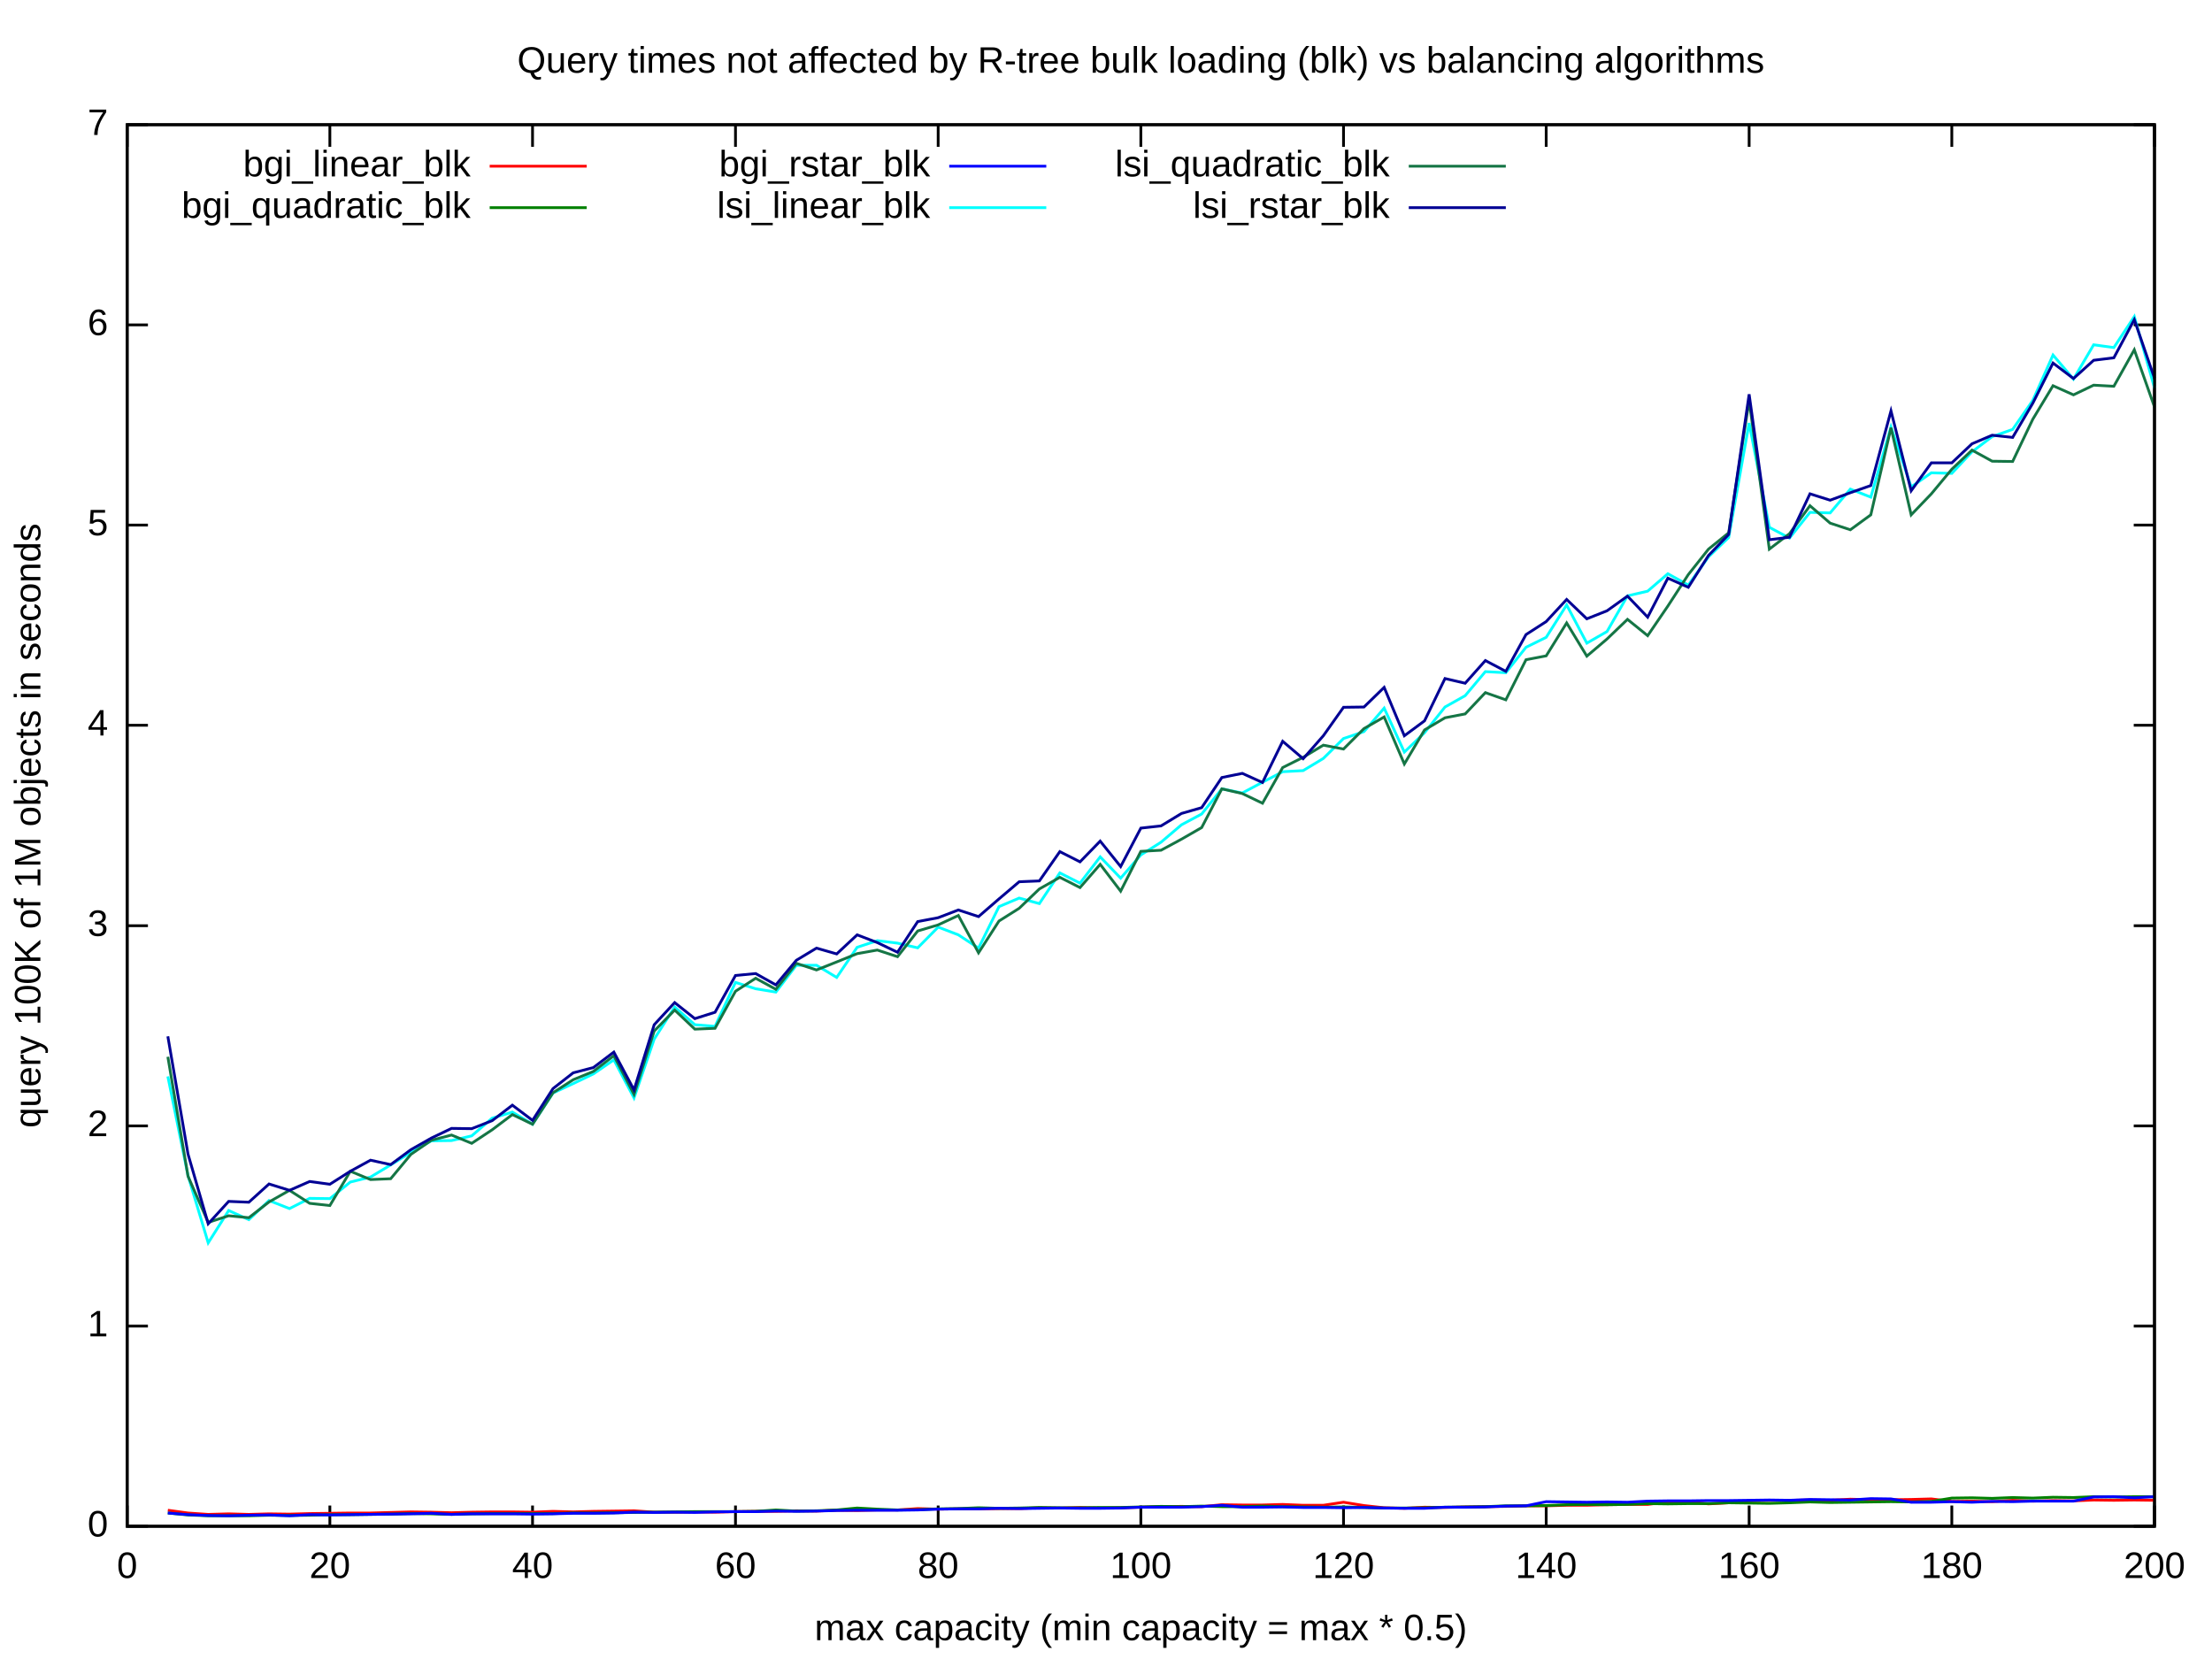
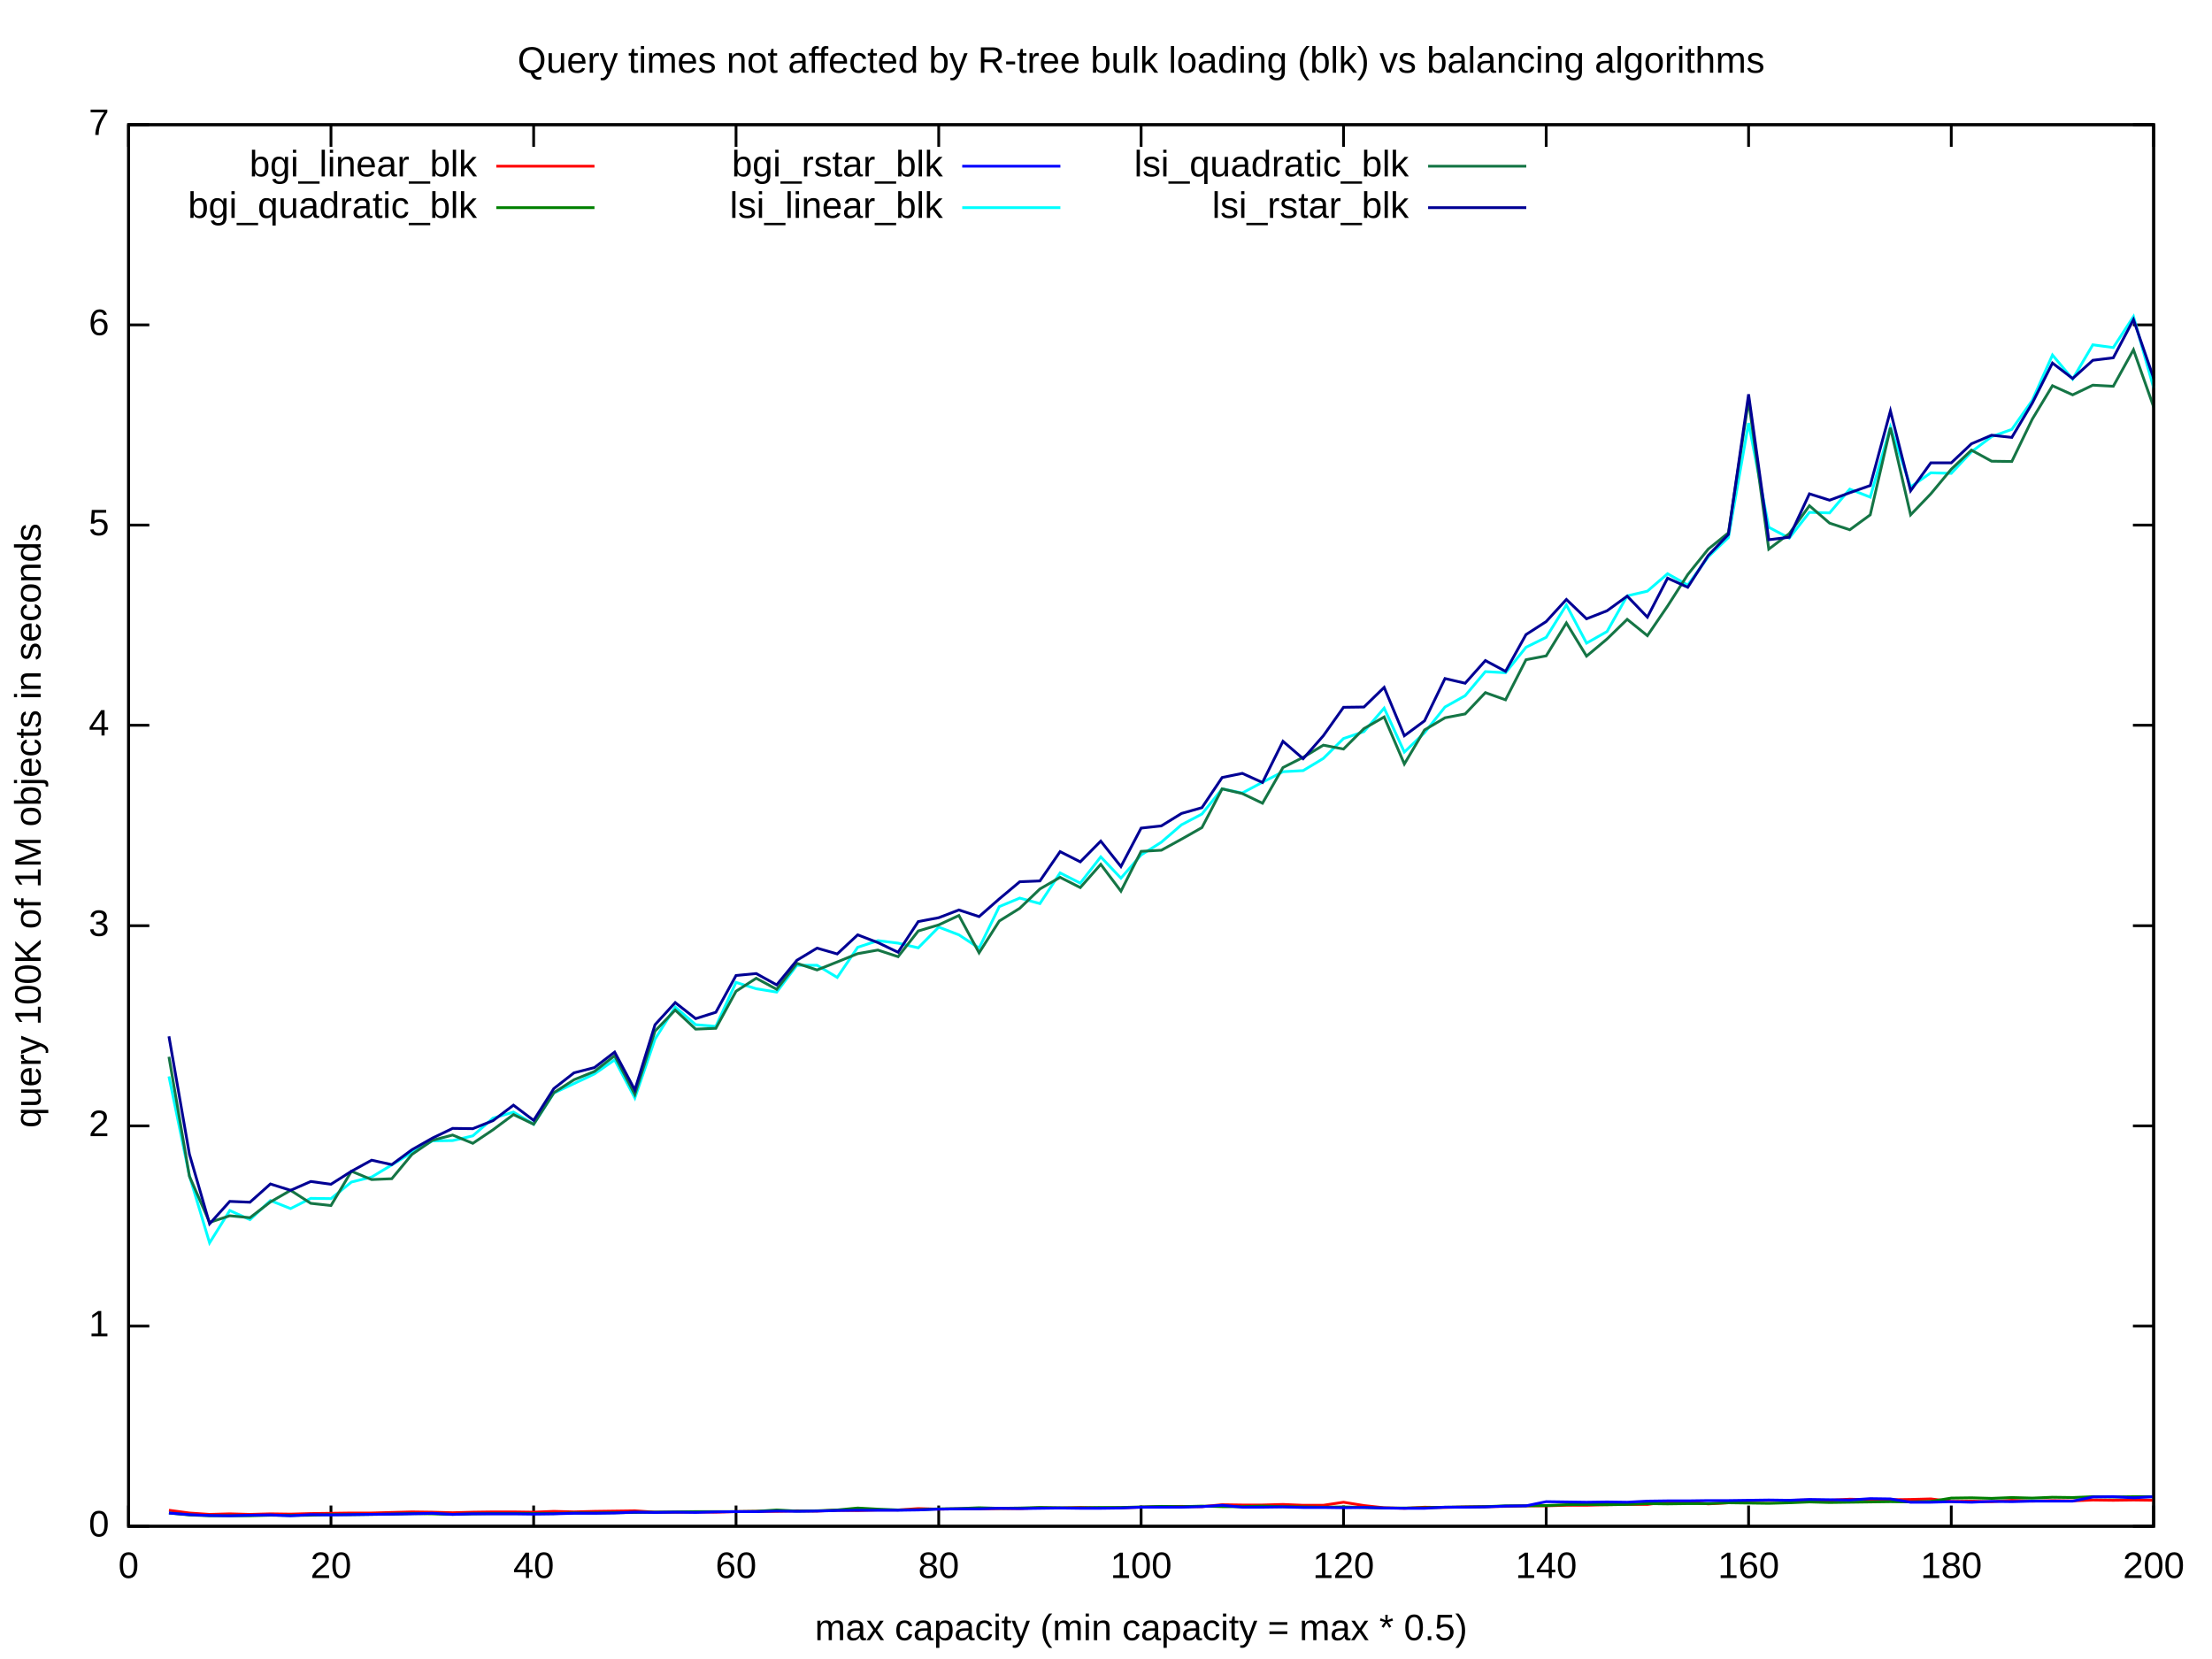
<svg xmlns="http://www.w3.org/2000/svg" xmlns:xlink="http://www.w3.org/1999/xlink" viewBox="0 0 800 600">
  <g id="gnuplot_canvas">
    <rect x="0" y="0" width="800" height="600" fill="none" />
    <defs>
      <circle id="gpDot" r="0.5" stroke-width="0.5" />
      <path id="gpPt0" stroke-width="0.267" stroke="currentColor" d="M-1,0 h2 M0,-1 v2" />
      <path id="gpPt1" stroke-width="0.267" stroke="currentColor" d="M-1,-1 L1,1 M1,-1 L-1,1" />
      <path id="gpPt2" stroke-width="0.267" stroke="currentColor" d="M-1,0 L1,0 M0,-1 L0,1 M-1,-1 L1,1 M-1,1 L1,-1" />
      <rect id="gpPt3" stroke-width="0.267" stroke="currentColor" x="-1" y="-1" width="2" height="2" />
      <rect id="gpPt4" stroke-width="0.267" stroke="currentColor" fill="currentColor" x="-1" y="-1" width="2" height="2" />
      <circle id="gpPt5" stroke-width="0.267" stroke="currentColor" cx="0" cy="0" r="1" />
      <use xlink:href="#gpPt5" id="gpPt6" fill="currentColor" stroke="none" />
      <path id="gpPt7" stroke-width="0.267" stroke="currentColor" d="M0,-1.33 L-1.33,0.67 L1.33,0.67 z" />
      <use xlink:href="#gpPt7" id="gpPt8" fill="currentColor" stroke="none" />
      <use xlink:href="#gpPt7" id="gpPt9" stroke="currentColor" transform="rotate(180)" />
      <use xlink:href="#gpPt9" id="gpPt10" fill="currentColor" stroke="none" />
      <use xlink:href="#gpPt3" id="gpPt11" stroke="currentColor" transform="rotate(45)" />
      <use xlink:href="#gpPt11" id="gpPt12" fill="currentColor" stroke="none" />
    </defs>
-     <g style="fill:none; color:white; stroke:currentColor; stroke-width:1.00; stroke-linecap:butt; stroke-linejoin:miter">
+     <g style="fill:none; color:white; stroke:black; stroke-width:1.00; stroke-linecap:butt; stroke-linejoin:miter">
</g>
    <g style="fill:none; color:black; stroke:currentColor; stroke-width:1.00; stroke-linecap:butt; stroke-linejoin:miter">
-       <path d="M46.0,552.0 L53.5,552.0 M779.2,552.0 L771.7,552.0  h0.01" />
-       <g transform="translate(39.1,555.7)" style="stroke:none; fill:black; font-family:Arial; font-size:10.00pt; text-anchor:end">
+       <path stroke="black" d="M46.5,552.0 L54.0,552.0 M778.9,552.0 L771.4,552.0  h0.01" />
+       <g transform="translate(39.5,555.7)" style="stroke:none; fill:black; font-family:Arial; font-size:10.00pt; text-anchor:end">
        <text> 0</text>
      </g>
-       <path d="M46.0,479.6 L53.5,479.6 M779.2,479.6 L771.7,479.6  h0.01" />
-       <g transform="translate(39.1,483.3)" style="stroke:none; fill:black; font-family:Arial; font-size:10.00pt; text-anchor:end">
+       <path stroke="black" d="M46.5,479.6 L54.0,479.6 M778.9,479.6 L771.4,479.6  h0.01" />
+       <g transform="translate(39.5,483.3)" style="stroke:none; fill:black; font-family:Arial; font-size:10.00pt; text-anchor:end">
        <text> 1</text>
      </g>
-       <path d="M46.0,407.2 L53.5,407.2 M779.2,407.2 L771.7,407.2  h0.01" />
-       <g transform="translate(39.1,410.9)" style="stroke:none; fill:black; font-family:Arial; font-size:10.00pt; text-anchor:end">
+       <path stroke="black" d="M46.5,407.2 L54.0,407.2 M778.9,407.2 L771.4,407.2  h0.01" />
+       <g transform="translate(39.5,410.9)" style="stroke:none; fill:black; font-family:Arial; font-size:10.00pt; text-anchor:end">
        <text> 2</text>
      </g>
-       <path d="M46.0,334.8 L53.5,334.8 M779.2,334.8 L771.7,334.8  h0.01" />
-       <g transform="translate(39.1,338.5)" style="stroke:none; fill:black; font-family:Arial; font-size:10.00pt; text-anchor:end">
+       <path stroke="black" d="M46.5,334.8 L54.0,334.8 M778.9,334.8 L771.4,334.8  h0.01" />
+       <g transform="translate(39.5,338.5)" style="stroke:none; fill:black; font-family:Arial; font-size:10.00pt; text-anchor:end">
        <text> 3</text>
      </g>
-       <path d="M46.0,262.3 L53.5,262.3 M779.2,262.3 L771.7,262.3  h0.01" />
-       <g transform="translate(39.1,266.0)" style="stroke:none; fill:black; font-family:Arial; font-size:10.00pt; text-anchor:end">
+       <path stroke="black" d="M46.5,262.3 L54.0,262.3 M778.9,262.3 L771.4,262.3  h0.01" />
+       <g transform="translate(39.5,266.0)" style="stroke:none; fill:black; font-family:Arial; font-size:10.00pt; text-anchor:end">
        <text> 4</text>
      </g>
-       <path d="M46.0,189.9 L53.5,189.9 M779.2,189.9 L771.7,189.9  h0.01" />
-       <g transform="translate(39.1,193.6)" style="stroke:none; fill:black; font-family:Arial; font-size:10.00pt; text-anchor:end">
+       <path stroke="black" d="M46.5,189.9 L54.0,189.9 M778.9,189.9 L771.4,189.9  h0.01" />
+       <g transform="translate(39.5,193.6)" style="stroke:none; fill:black; font-family:Arial; font-size:10.00pt; text-anchor:end">
        <text> 5</text>
      </g>
-       <path d="M46.0,117.5 L53.5,117.5 M779.2,117.5 L771.7,117.5  h0.01" />
-       <g transform="translate(39.1,121.2)" style="stroke:none; fill:black; font-family:Arial; font-size:10.00pt; text-anchor:end">
+       <path stroke="black" d="M46.5,117.5 L54.0,117.5 M778.9,117.5 L771.4,117.5  h0.01" />
+       <g transform="translate(39.5,121.2)" style="stroke:none; fill:black; font-family:Arial; font-size:10.00pt; text-anchor:end">
        <text> 6</text>
      </g>
-       <path d="M46.0,45.1 L53.5,45.1 M779.2,45.1 L771.7,45.1  h0.01" />
-       <g transform="translate(39.1,48.8)" style="stroke:none; fill:black; font-family:Arial; font-size:10.00pt; text-anchor:end">
+       <path stroke="black" d="M46.5,45.1 L54.0,45.1 M778.9,45.1 L771.4,45.1  h0.01" />
+       <g transform="translate(39.5,48.8)" style="stroke:none; fill:black; font-family:Arial; font-size:10.00pt; text-anchor:end">
        <text> 7</text>
      </g>
-       <path d="M46.0,552.0 L46.0,544.5 M46.0,45.1 L46.0,52.6  h0.01" />
-       <g transform="translate(46.0,570.7)" style="stroke:none; fill:black; font-family:Arial; font-size:10.00pt; text-anchor:middle">
+       <path stroke="black" d="M46.5,552.0 L46.5,544.5 M46.5,45.1 L46.5,52.6  h0.01" />
+       <g transform="translate(46.5,570.7)" style="stroke:none; fill:black; font-family:Arial; font-size:10.00pt; text-anchor:middle">
        <text> 0</text>
      </g>
-       <path d="M119.3,552.0 L119.3,544.5 M119.3,45.1 L119.3,52.6  h0.01" />
-       <g transform="translate(119.3,570.7)" style="stroke:none; fill:black; font-family:Arial; font-size:10.00pt; text-anchor:middle">
+       <path stroke="black" d="M119.7,552.0 L119.7,544.5 M119.7,45.1 L119.7,52.6  h0.01" />
+       <g transform="translate(119.7,570.7)" style="stroke:none; fill:black; font-family:Arial; font-size:10.00pt; text-anchor:middle">
        <text> 20</text>
      </g>
-       <path d="M192.6,552.0 L192.6,544.5 M192.6,45.1 L192.6,52.6  h0.01" />
-       <g transform="translate(192.6,570.7)" style="stroke:none; fill:black; font-family:Arial; font-size:10.00pt; text-anchor:middle">
+       <path stroke="black" d="M193.0,552.0 L193.0,544.5 M193.0,45.1 L193.0,52.6  h0.01" />
+       <g transform="translate(193.0,570.7)" style="stroke:none; fill:black; font-family:Arial; font-size:10.00pt; text-anchor:middle">
        <text> 40</text>
      </g>
-       <path d="M266.0,552.0 L266.0,544.5 M266.0,45.1 L266.0,52.6  h0.01" />
-       <g transform="translate(266.0,570.7)" style="stroke:none; fill:black; font-family:Arial; font-size:10.00pt; text-anchor:middle">
+       <path stroke="black" d="M266.2,552.0 L266.2,544.5 M266.2,45.1 L266.2,52.6  h0.01" />
+       <g transform="translate(266.2,570.7)" style="stroke:none; fill:black; font-family:Arial; font-size:10.00pt; text-anchor:middle">
        <text> 60</text>
      </g>
-       <path d="M339.3,552.0 L339.3,544.5 M339.3,45.1 L339.3,52.6  h0.01" />
-       <g transform="translate(339.3,570.7)" style="stroke:none; fill:black; font-family:Arial; font-size:10.00pt; text-anchor:middle">
+       <path stroke="black" d="M339.5,552.0 L339.5,544.5 M339.5,45.1 L339.5,52.6  h0.01" />
+       <g transform="translate(339.5,570.7)" style="stroke:none; fill:black; font-family:Arial; font-size:10.00pt; text-anchor:middle">
        <text> 80</text>
      </g>
-       <path d="M412.6,552.0 L412.6,544.5 M412.6,45.1 L412.6,52.6  h0.01" />
-       <g transform="translate(412.6,570.7)" style="stroke:none; fill:black; font-family:Arial; font-size:10.00pt; text-anchor:middle">
+       <path stroke="black" d="M412.7,552.0 L412.7,544.5 M412.7,45.1 L412.7,52.6  h0.01" />
+       <g transform="translate(412.7,570.7)" style="stroke:none; fill:black; font-family:Arial; font-size:10.00pt; text-anchor:middle">
        <text> 100</text>
      </g>
-       <path d="M485.9,552.0 L485.9,544.5 M485.9,45.1 L485.9,52.6  h0.01" />
+       <path stroke="black" d="M485.9,552.0 L485.9,544.5 M485.9,45.1 L485.9,52.6  h0.01" />
      <g transform="translate(485.9,570.7)" style="stroke:none; fill:black; font-family:Arial; font-size:10.00pt; text-anchor:middle">
        <text> 120</text>
      </g>
-       <path d="M559.2,552.0 L559.2,544.5 M559.2,45.1 L559.2,52.6  h0.01" />
+       <path stroke="black" d="M559.2,552.0 L559.2,544.5 M559.2,45.1 L559.2,52.6  h0.01" />
      <g transform="translate(559.2,570.7)" style="stroke:none; fill:black; font-family:Arial; font-size:10.00pt; text-anchor:middle">
        <text> 140</text>
      </g>
-       <path d="M632.6,552.0 L632.6,544.5 M632.6,45.1 L632.6,52.6  h0.01" />
-       <g transform="translate(632.6,570.7)" style="stroke:none; fill:black; font-family:Arial; font-size:10.00pt; text-anchor:middle">
+       <path stroke="black" d="M632.4,552.0 L632.4,544.5 M632.4,45.1 L632.4,52.6  h0.01" />
+       <g transform="translate(632.4,570.7)" style="stroke:none; fill:black; font-family:Arial; font-size:10.00pt; text-anchor:middle">
        <text> 160</text>
      </g>
-       <path d="M705.9,552.0 L705.9,544.5 M705.9,45.1 L705.9,52.6  h0.01" />
-       <g transform="translate(705.9,570.7)" style="stroke:none; fill:black; font-family:Arial; font-size:10.00pt; text-anchor:middle">
+       <path stroke="black" d="M705.7,552.0 L705.7,544.5 M705.7,45.1 L705.7,52.6  h0.01" />
+       <g transform="translate(705.7,570.7)" style="stroke:none; fill:black; font-family:Arial; font-size:10.00pt; text-anchor:middle">
        <text> 180</text>
      </g>
-       <path d="M779.2,552.0 L779.2,544.5 M779.2,45.1 L779.2,52.6  h0.01" />
-       <g transform="translate(779.2,570.7)" style="stroke:none; fill:black; font-family:Arial; font-size:10.00pt; text-anchor:middle">
+       <path stroke="black" d="M778.9,552.0 L778.9,544.5 M778.9,45.1 L778.9,52.6  h0.01" />
+       <g transform="translate(778.9,570.7)" style="stroke:none; fill:black; font-family:Arial; font-size:10.00pt; text-anchor:middle">
        <text> 200</text>
      </g>
-       <path d="M46.0,45.1 L46.0,552.0 L779.2,552.0 L779.2,45.1 L46.0,45.1 Z  h0.01" />
-       <g transform="translate(14.6,298.6) rotate(270)" style="stroke:none; fill:black; font-family:Arial; font-size:10.00pt; text-anchor:middle">
+       <path stroke="black" d="M46.5,45.1 L46.5,552.0 L778.9,552.0 L778.9,45.1 L46.5,45.1 Z  h0.01" />
+       <g transform="translate(14.7,298.6) rotate(270)" style="stroke:none; fill:black; font-family:Arial; font-size:10.00pt; text-anchor:middle">
        <text>query 100K of 1M objects in seconds</text>
      </g>
-       <g transform="translate(412.6,593.2)" style="stroke:none; fill:black; font-family:Arial; font-size:10.00pt; text-anchor:middle">
+       <g transform="translate(412.7,593.2)" style="stroke:none; fill:black; font-family:Arial; font-size:10.00pt; text-anchor:middle">
        <text>max capacity (min capacity = max * 0.5)</text>
      </g>
-       <g transform="translate(412.6,26.3)" style="stroke:none; fill:black; font-family:Arial; font-size:10.00pt; text-anchor:middle">
+       <g transform="translate(412.7,26.3)" style="stroke:none; fill:black; font-family:Arial; font-size:10.00pt; text-anchor:middle">
        <text>Query times not affected by R-tree bulk loading (blk) vs balancing algorithms</text>
      </g>
    </g>
    <g id="gnuplot_plot_1">
      <g style="fill:none; color:red; stroke:currentColor; stroke-width:1.00; stroke-linecap:butt; stroke-linejoin:miter">
-         <g transform="translate(170.2,63.8)" style="stroke:none; fill:black; font-family:Arial; font-size:10.00pt; text-anchor:end">
+         <g transform="translate(172.5,63.8)" style="stroke:none; fill:black; font-family:Arial; font-size:10.00pt; text-anchor:end">
          <text>bgi_linear_blk</text>
        </g>
-         <path d="M177.1,60.1 L212.2,60.1 M60.7,546.2 L68.0,547.2 L75.3,547.7 L82.7,547.5 L90.0,547.7 L97.3,547.5   L104.7,547.6 L112.0,547.4 L119.3,547.3 L126.7,547.2 L134.0,547.2 L141.3,547.0 L148.6,546.8 L156.0,546.9   L163.3,547.1 L170.6,546.9 L178.0,546.8 L185.3,546.8 L192.6,546.9 L200.0,546.6 L207.3,546.8 L214.6,546.6   L222.0,546.5 L229.3,546.4 L236.6,546.9 L244.0,546.9 L251.3,546.8 L258.6,546.9 L266.0,546.7 L273.3,546.6   L280.6,546.6 L288.0,546.4 L295.3,546.5 L302.6,546.2 L310.0,546.3 L317.3,546.1 L324.6,546.1 L331.9,545.6   L339.3,545.8 L346.6,545.7 L353.9,545.7 L361.3,545.6 L368.6,545.6 L375.9,545.3 L383.3,545.4 L390.6,545.2   L397.9,545.4 L405.3,545.3 L412.6,545.1 L419.9,544.9 L427.3,544.8 L434.6,544.9 L441.9,544.2 L449.3,544.3   L456.6,544.3 L463.9,544.1 L471.3,544.4 L478.6,544.4 L485.9,543.3 L493.3,544.5 L500.6,545.3 L507.9,545.5   L515.2,545.1 L522.6,545.2 L529.9,545.0 L537.2,544.9 L544.6,544.8 L551.9,544.6 L559.2,544.6 L566.6,544.4   L573.9,544.4 L581.2,544.2 L588.6,544.1 L595.9,544.1 L603.2,543.2 L610.6,543.1 L617.9,543.9 L625.2,543.5   L632.6,542.8 L639.9,542.6 L647.2,542.6 L654.6,542.5 L661.9,542.6 L669.2,542.2 L676.6,542.4 L683.9,542.4   L691.2,542.3 L698.5,542.1 L705.9,543.0 L713.2,542.9 L720.5,543.1 L727.9,542.6 L735.2,542.9 L742.5,542.7   L749.9,542.8 L757.2,542.5 L764.5,542.6 L771.9,542.5 L779.2,542.6  h0.01" />
+         <path d="M179.5,60.1 L215.0,60.1 M61.1,546.2 L68.5,547.2 L75.8,547.7 L83.1,547.5 L90.4,547.7 L97.8,547.5    L105.1,547.6 L112.4,547.4 L119.7,547.3 L127.1,547.2 L134.4,547.2 L141.7,547.0 L149.0,546.8 L156.4,546.9    L163.7,547.1 L171.0,546.9 L178.3,546.8 L185.7,546.8 L193.0,546.9 L200.3,546.6 L207.6,546.8 L215.0,546.6    L222.3,546.5 L229.6,546.4 L236.9,546.9 L244.2,546.9 L251.6,546.8 L258.9,546.9 L266.2,546.7 L273.5,546.6    L280.9,546.6 L288.2,546.4 L295.5,546.5 L302.8,546.2 L310.2,546.3 L317.5,546.1 L324.8,546.1 L332.1,545.6    L339.5,545.8 L346.8,545.7 L354.1,545.7 L361.4,545.6 L368.8,545.6 L376.1,545.3 L383.4,545.4 L390.7,545.2    L398.1,545.4 L405.4,545.3 L412.7,545.1 L420.0,544.9 L427.3,544.8 L434.7,544.9 L442.0,544.2 L449.3,544.3    L456.6,544.3 L464.0,544.1 L471.3,544.4 L478.6,544.4 L485.9,543.3 L493.3,544.5 L500.6,545.3 L507.9,545.5    L515.2,545.1 L522.6,545.2 L529.9,545.0 L537.2,544.9 L544.5,544.8 L551.9,544.6 L559.2,544.6 L566.5,544.4    L573.8,544.4 L581.2,544.2 L588.5,544.1 L595.8,544.1 L603.1,543.2 L610.4,543.1 L617.8,543.9 L625.1,543.5    L632.4,542.8 L639.7,542.6 L647.1,542.6 L654.4,542.5 L661.7,542.6 L669.0,542.2 L676.4,542.4 L683.7,542.4    L691.0,542.3 L698.3,542.1 L705.7,543.0 L713.0,542.9 L720.3,543.1 L727.6,542.6 L735.0,542.9 L742.3,542.7    L749.6,542.8 L756.9,542.5 L764.3,542.6 L771.6,542.5 L778.9,542.6  h0.01" />
      </g>
    </g>
    <g id="gnuplot_plot_2">
      <g style="fill:none; color:green; stroke:currentColor; stroke-width:1.00; stroke-linecap:butt; stroke-linejoin:miter">
-         <g transform="translate(170.2,78.8)" style="stroke:none; fill:black; font-family:Arial; font-size:10.00pt; text-anchor:end">
+         <g transform="translate(172.5,78.8)" style="stroke:none; fill:black; font-family:Arial; font-size:10.00pt; text-anchor:end">
          <text>bgi_quadratic_blk</text>
        </g>
-         <path d="M177.1,75.1 L212.2,75.1 M60.7,547.2 L68.0,547.9 L75.3,548.2 L82.7,548.2 L90.0,548.2 L97.3,548.0   L104.7,548.1 L112.0,548.0 L119.3,547.8 L126.7,547.8 L134.0,547.7 L141.3,547.6 L148.6,547.4 L156.0,547.5   L163.3,547.7 L170.6,547.5 L178.0,547.4 L185.3,547.4 L192.6,547.4 L200.0,547.4 L207.3,547.2 L214.6,547.2   L222.0,547.1 L229.3,547.0 L236.6,546.9 L244.0,546.8 L251.3,546.7 L258.6,546.7 L266.0,546.7 L273.3,546.6   L280.6,546.1 L288.0,546.5 L295.3,546.4 L302.6,546.1 L310.0,545.4 L317.3,545.8 L324.6,546.1 L331.9,546.0   L339.3,545.7 L346.6,545.6 L353.9,545.3 L361.3,545.5 L368.6,545.4 L375.9,545.2 L383.3,545.3 L390.6,545.3   L397.9,545.2 L405.3,545.2 L412.6,545.0 L419.9,544.8 L427.3,544.9 L434.6,544.7 L441.9,544.9 L449.3,544.9   L456.6,544.7 L463.9,544.9 L471.3,545.0 L478.6,545.1 L485.9,545.0 L493.3,545.2 L500.6,545.4 L507.9,545.4   L515.2,545.3 L522.6,545.1 L529.9,545.0 L537.2,544.9 L544.6,544.6 L551.9,544.6 L559.2,544.5 L566.6,544.2   L573.9,544.1 L581.2,544.2 L588.6,544.1 L595.9,543.8 L603.2,543.9 L610.6,543.8 L617.9,543.8 L625.2,543.5   L632.6,543.6 L639.9,543.7 L647.2,543.5 L654.6,543.2 L661.9,543.4 L669.2,543.3 L676.6,543.2 L683.9,543.1   L691.2,543.2 L698.5,543.0 L705.9,541.8 L713.2,541.7 L720.5,541.9 L727.9,541.6 L735.2,541.8 L742.5,541.5   L749.9,541.6 L757.2,541.3 L764.5,541.4 L771.9,541.3 L779.2,541.3  h0.01" />
+         <path d="M179.5,75.1 L215.0,75.1 M61.1,547.2 L68.5,547.9 L75.8,548.2 L83.1,548.2 L90.4,548.2 L97.8,548.0    L105.1,548.1 L112.4,548.0 L119.7,547.8 L127.1,547.8 L134.4,547.7 L141.7,547.6 L149.0,547.4 L156.4,547.5    L163.7,547.7 L171.0,547.5 L178.3,547.4 L185.7,547.4 L193.0,547.4 L200.3,547.4 L207.6,547.2 L215.0,547.2    L222.3,547.1 L229.6,547.0 L236.9,546.9 L244.2,546.8 L251.6,546.7 L258.9,546.7 L266.2,546.7 L273.5,546.6    L280.9,546.1 L288.2,546.5 L295.5,546.4 L302.8,546.1 L310.2,545.4 L317.5,545.8 L324.8,546.1 L332.1,546.0    L339.5,545.7 L346.8,545.6 L354.1,545.3 L361.4,545.5 L368.8,545.4 L376.1,545.2 L383.4,545.3 L390.7,545.3    L398.1,545.2 L405.4,545.2 L412.7,545.0 L420.0,544.8 L427.3,544.9 L434.7,544.7 L442.0,544.9 L449.3,544.9    L456.6,544.7 L464.0,544.9 L471.3,545.0 L478.6,545.1 L485.9,545.0 L493.3,545.2 L500.6,545.4 L507.9,545.4    L515.2,545.3 L522.6,545.1 L529.9,545.0 L537.2,544.9 L544.5,544.6 L551.9,544.6 L559.2,544.5 L566.5,544.2    L573.8,544.1 L581.2,544.2 L588.5,544.1 L595.8,543.8 L603.1,543.9 L610.4,543.8 L617.8,543.8 L625.1,543.5    L632.4,543.6 L639.7,543.7 L647.1,543.5 L654.4,543.2 L661.7,543.4 L669.0,543.3 L676.4,543.2 L683.7,543.1    L691.0,543.2 L698.3,543.0 L705.7,541.8 L713.0,541.7 L720.3,541.9 L727.6,541.6 L735.0,541.8 L742.3,541.5    L749.6,541.6 L756.9,541.3 L764.3,541.4 L771.6,541.3 L778.9,541.3  h0.01" />
      </g>
    </g>
    <g id="gnuplot_plot_3">
      <g style="fill:none; color:blue; stroke:currentColor; stroke-width:1.00; stroke-linecap:butt; stroke-linejoin:miter">
-         <g transform="translate(336.4,63.8)" style="stroke:none; fill:black; font-family:Arial; font-size:10.00pt; text-anchor:end">
+         <g transform="translate(341.0,63.8)" style="stroke:none; fill:black; font-family:Arial; font-size:10.00pt; text-anchor:end">
          <text>bgi_rstar_blk</text>
        </g>
-         <path d="M343.3,60.1 L378.4,60.1 M60.7,547.2 L68.0,547.8 L75.3,548.1 L82.7,548.2 L90.0,548.0 L97.3,547.9   L104.7,548.2 L112.0,547.8 L119.3,547.9 L126.7,547.8 L134.0,547.7 L141.3,547.6 L148.6,547.5 L156.0,547.3   L163.3,547.7 L170.6,547.5 L178.0,547.5 L185.3,547.5 L192.6,547.6 L200.0,547.5 L207.3,547.3 L214.6,547.3   L222.0,547.2 L229.3,546.9 L236.6,547.0 L244.0,546.9 L251.3,547.0 L258.6,546.8 L266.0,546.7 L273.3,546.7   L280.6,546.5 L288.0,546.6 L295.3,546.5 L302.6,546.3 L310.0,546.2 L317.3,546.2 L324.6,546.2 L331.9,546.1   L339.3,545.8 L346.6,545.7 L353.9,545.7 L361.3,545.5 L368.6,545.6 L375.9,545.5 L383.3,545.4 L390.6,545.5   L397.9,545.5 L405.3,545.4 L412.6,545.1 L419.9,545.1 L427.3,545.1 L434.6,544.9 L441.9,544.4 L449.3,545.1   L456.6,545.1 L463.9,545.0 L471.3,545.2 L478.6,545.2 L485.9,545.3 L493.3,545.2 L500.6,545.4 L507.9,545.5   L515.2,545.5 L522.6,545.1 L529.9,545.1 L537.2,545.0 L544.6,544.7 L551.9,544.6 L559.2,543.1 L566.6,543.2   L573.9,543.3 L581.2,543.2 L588.6,543.3 L595.9,542.9 L603.2,542.8 L610.6,542.8 L617.9,542.7 L625.2,542.7   L632.6,542.6 L639.9,542.5 L647.2,542.6 L654.6,542.3 L661.9,542.4 L669.2,542.5 L676.6,542.0 L683.9,542.1   L691.2,543.3 L698.5,543.3 L705.9,543.1 L713.2,543.3 L720.5,543.0 L727.9,543.1 L735.2,542.9 L742.5,542.9   L749.9,542.9 L757.2,541.4 L764.5,541.3 L771.9,541.7 L779.2,541.3  h0.01" />
+         <path d="M348.0,60.1 L383.5,60.1 M61.1,547.2 L68.5,547.8 L75.8,548.1 L83.1,548.2 L90.4,548.0 L97.8,547.9    L105.1,548.2 L112.4,547.8 L119.7,547.9 L127.1,547.8 L134.4,547.7 L141.7,547.6 L149.0,547.5 L156.4,547.3    L163.7,547.7 L171.0,547.5 L178.3,547.5 L185.7,547.5 L193.0,547.6 L200.3,547.5 L207.6,547.3 L215.0,547.3    L222.3,547.2 L229.6,546.9 L236.9,547.0 L244.2,546.9 L251.6,547.0 L258.9,546.8 L266.2,546.7 L273.5,546.7    L280.9,546.5 L288.2,546.6 L295.5,546.5 L302.8,546.3 L310.2,546.2 L317.5,546.2 L324.8,546.2 L332.1,546.1    L339.5,545.8 L346.8,545.7 L354.1,545.7 L361.4,545.5 L368.8,545.6 L376.1,545.5 L383.4,545.4 L390.7,545.5    L398.1,545.5 L405.4,545.4 L412.7,545.1 L420.0,545.1 L427.3,545.1 L434.7,544.9 L442.0,544.4 L449.3,545.1    L456.6,545.1 L464.0,545.0 L471.3,545.2 L478.6,545.2 L485.9,545.3 L493.3,545.2 L500.6,545.4 L507.9,545.5    L515.2,545.5 L522.6,545.1 L529.9,545.1 L537.2,545.0 L544.5,544.7 L551.9,544.6 L559.2,543.1 L566.5,543.2    L573.8,543.3 L581.2,543.2 L588.5,543.3 L595.8,542.9 L603.1,542.8 L610.4,542.8 L617.8,542.7 L625.1,542.7    L632.4,542.6 L639.7,542.5 L647.1,542.6 L654.4,542.3 L661.7,542.4 L669.0,542.5 L676.4,542.0 L683.7,542.1    L691.0,543.3 L698.3,543.3 L705.7,543.1 L713.0,543.3 L720.3,543.0 L727.6,543.1 L735.0,542.9 L742.3,542.9    L749.6,542.9 L756.9,541.4 L764.3,541.3 L771.6,541.7 L778.9,541.3  h0.01" />
      </g>
    </g>
    <g id="gnuplot_plot_4">
      <g style="fill:none; color:cyan; stroke:currentColor; stroke-width:1.00; stroke-linecap:butt; stroke-linejoin:miter">
-         <g transform="translate(336.4,78.8)" style="stroke:none; fill:black; font-family:Arial; font-size:10.00pt; text-anchor:end">
+         <g transform="translate(341.0,78.8)" style="stroke:none; fill:black; font-family:Arial; font-size:10.00pt; text-anchor:end">
          <text>lsi_linear_blk</text>
        </g>
-         <path d="M343.3,75.1 L378.4,75.1 M60.7,389.3 L68.0,425.2 L75.3,449.5 L82.7,437.8 L90.0,441.1 L97.3,434.2   L104.7,437.1 L112.0,433.4 L119.3,433.5 L126.7,427.5 L134.0,425.7 L141.3,421.3 L148.6,416.8 L156.0,412.6   L163.3,412.5 L170.6,410.8 L178.0,404.4 L185.3,402.2 L192.6,406.6 L200.0,395.3 L207.3,391.9 L214.6,388.4   L222.0,383.3 L229.3,397.1 L236.6,375.8 L244.0,364.2 L251.3,370.6 L258.6,371.2 L266.0,355.3 L273.3,357.6   L280.6,358.8 L288.0,349.1 L295.3,349.1 L302.6,353.5 L310.0,342.6 L317.3,340.2 L324.6,341.1 L331.9,342.8   L339.3,335.3 L346.6,338.1 L353.9,342.9 L361.3,327.9 L368.6,324.8 L375.9,326.8 L383.3,315.7 L390.6,319.4   L397.9,309.9 L405.3,317.6 L412.6,309.2 L419.9,304.6 L427.3,298.3 L434.6,294.4 L441.9,285.3 L449.3,286.8   L456.6,282.9 L463.9,279.1 L471.3,278.7 L478.6,274.3 L485.9,267.1 L493.3,264.6 L500.6,256.1 L507.9,272.0   L515.2,265.0 L522.6,255.7 L529.9,251.6 L537.2,242.9 L544.6,243.3 L551.9,234.1 L559.2,230.5 L566.6,218.8   L573.9,232.6 L581.2,228.4 L588.6,215.5 L595.9,213.8 L603.2,207.5 L610.6,211.6 L617.9,201.4 L625.2,194.4   L632.6,153.0 L639.9,190.7 L647.2,194.6 L654.6,185.3 L661.9,185.5 L669.2,176.9 L676.6,179.8 L683.9,154.4   L691.2,176.1 L698.5,171.0 L705.9,171.2 L713.2,163.4 L720.5,157.9 L727.9,155.3 L735.2,144.8 L742.5,128.4   L749.9,137.1 L757.2,124.7 L764.5,125.7 L771.9,114.5 L779.2,140.3  h0.01" />
+         <path d="M348.0,75.1 L383.5,75.1 M61.1,389.3 L68.5,425.2 L75.8,449.5 L83.1,437.8 L90.4,441.1 L97.8,434.2    L105.1,437.1 L112.4,433.4 L119.7,433.5 L127.1,427.5 L134.4,425.7 L141.7,421.3 L149.0,416.8 L156.4,412.6    L163.7,412.5 L171.0,410.8 L178.3,404.4 L185.7,402.2 L193.0,406.6 L200.3,395.3 L207.6,391.9 L215.0,388.4    L222.3,383.3 L229.6,397.1 L236.9,375.8 L244.2,364.2 L251.6,370.6 L258.9,371.2 L266.2,355.3 L273.5,357.6    L280.9,358.8 L288.2,349.1 L295.5,349.1 L302.8,353.5 L310.2,342.6 L317.5,340.2 L324.8,341.1 L332.1,342.8    L339.5,335.3 L346.8,338.1 L354.1,342.9 L361.4,327.9 L368.8,324.8 L376.1,326.8 L383.4,315.7 L390.7,319.4    L398.1,309.9 L405.4,317.6 L412.7,309.2 L420.0,304.6 L427.3,298.3 L434.7,294.4 L442.0,285.3 L449.3,286.8    L456.6,282.9 L464.0,279.1 L471.3,278.7 L478.6,274.3 L485.9,267.1 L493.3,264.6 L500.6,256.1 L507.9,272.0    L515.2,265.0 L522.6,255.7 L529.9,251.6 L537.2,242.9 L544.5,243.3 L551.9,234.1 L559.2,230.5 L566.5,218.8    L573.8,232.6 L581.2,228.4 L588.5,215.5 L595.8,213.8 L603.1,207.5 L610.4,211.6 L617.8,201.4 L625.1,194.4    L632.4,153.0 L639.7,190.7 L647.1,194.6 L654.4,185.3 L661.7,185.5 L669.0,176.9 L676.4,179.8 L683.7,154.4    L691.0,176.1 L698.3,171.0 L705.7,171.2 L713.0,163.4 L720.3,157.9 L727.6,155.3 L735.0,144.8 L742.3,128.4    L749.6,137.1 L756.9,124.7 L764.3,125.7 L771.6,114.5 L778.9,140.3  h0.01" />
      </g>
    </g>
    <g id="gnuplot_plot_5">
      <g style="fill:none; color:#157545; stroke:currentColor; stroke-width:1.00; stroke-linecap:butt; stroke-linejoin:miter">
-         <g transform="translate(502.6,63.8)" style="stroke:none; fill:black; font-family:Arial; font-size:10.00pt; text-anchor:end">
+         <g transform="translate(509.5,63.8)" style="stroke:none; fill:black; font-family:Arial; font-size:10.00pt; text-anchor:end">
          <text>lsi_quadratic_blk</text>
        </g>
-         <path d="M509.5,60.1 L544.6,60.1 M60.7,382.2 L68.0,425.4 L75.3,442.1 L82.7,439.7 L90.0,440.4 L97.3,434.7   L104.7,430.5 L112.0,435.2 L119.3,436.0 L126.7,423.6 L134.0,426.6 L141.3,426.3 L148.6,417.5 L156.0,412.4   L163.3,410.5 L170.6,413.5 L178.0,408.6 L185.3,403.1 L192.6,406.6 L200.0,395.2 L207.3,390.5 L214.6,387.5   L222.0,381.8 L229.3,395.8 L236.6,372.9 L244.0,365.3 L251.3,372.2 L258.6,371.9 L266.0,358.5 L273.3,353.8   L280.6,357.8 L288.0,348.4 L295.3,350.8 L302.6,347.9 L310.0,344.9 L317.3,343.6 L324.6,346.0 L331.9,336.7   L339.3,334.5 L346.6,331.1 L353.9,344.6 L361.3,333.1 L368.6,328.5 L375.9,321.5 L383.3,317.3 L390.6,321.0   L397.9,312.6 L405.3,322.3 L412.6,307.9 L419.9,307.5 L427.3,303.5 L434.6,299.3 L441.9,285.3 L449.3,287.0   L456.6,290.5 L463.9,277.6 L471.3,273.9 L478.6,269.5 L485.9,270.9 L493.3,263.5 L500.6,259.3 L507.9,276.3   L515.2,264.0 L522.6,259.6 L529.9,258.2 L537.2,250.5 L544.6,253.1 L551.9,238.6 L559.2,237.2 L566.6,225.3   L573.9,237.3 L581.2,231.1 L588.6,224.0 L595.9,229.9 L603.2,219.2 L610.6,207.8 L617.9,198.6 L625.2,192.7   L632.6,144.8 L639.9,198.6 L647.2,193.0 L654.6,182.9 L661.9,189.2 L669.2,191.6 L676.6,186.2 L683.9,154.7   L691.2,186.2 L698.5,178.6 L705.9,169.7 L713.2,162.8 L720.5,166.8 L727.9,166.9 L735.2,151.6 L742.5,139.5   L749.9,142.8 L757.2,139.3 L764.5,139.7 L771.9,126.5 L779.2,147.2  h0.01" />
+         <path d="M516.5,60.1 L552.0,60.1 M61.1,382.2 L68.5,425.4 L75.8,442.1 L83.1,439.7 L90.4,440.4 L97.8,434.7    L105.1,430.5 L112.4,435.2 L119.7,436.0 L127.1,423.6 L134.4,426.6 L141.7,426.3 L149.0,417.5 L156.4,412.4    L163.7,410.5 L171.0,413.5 L178.3,408.6 L185.7,403.1 L193.0,406.6 L200.3,395.2 L207.6,390.5 L215.0,387.5    L222.3,381.8 L229.6,395.8 L236.9,372.9 L244.2,365.3 L251.6,372.2 L258.9,371.9 L266.2,358.5 L273.5,353.8    L280.9,357.8 L288.2,348.4 L295.5,350.8 L302.8,347.9 L310.2,344.9 L317.5,343.6 L324.8,346.0 L332.1,336.7    L339.5,334.5 L346.8,331.1 L354.1,344.6 L361.4,333.1 L368.8,328.5 L376.1,321.5 L383.4,317.3 L390.7,321.0    L398.1,312.6 L405.4,322.3 L412.7,307.9 L420.0,307.5 L427.3,303.5 L434.7,299.3 L442.0,285.3 L449.3,287.0    L456.6,290.5 L464.0,277.6 L471.3,273.9 L478.6,269.5 L485.9,270.9 L493.3,263.5 L500.6,259.3 L507.9,276.3    L515.2,264.0 L522.6,259.6 L529.9,258.2 L537.2,250.5 L544.5,253.1 L551.9,238.6 L559.2,237.2 L566.5,225.3    L573.8,237.3 L581.2,231.1 L588.5,224.0 L595.8,229.9 L603.1,219.2 L610.4,207.8 L617.8,198.6 L625.1,192.7    L632.4,144.8 L639.7,198.6 L647.1,193.0 L654.4,182.9 L661.7,189.2 L669.0,191.6 L676.4,186.2 L683.7,154.7    L691.0,186.2 L698.3,178.6 L705.7,169.7 L713.0,162.8 L720.3,166.8 L727.6,166.9 L735.0,151.6 L742.3,139.5    L749.6,142.8 L756.9,139.3 L764.3,139.7 L771.6,126.5 L778.9,147.2  h0.01" />
      </g>
    </g>
    <g id="gnuplot_plot_6">
      <g style="fill:none; color:#000094; stroke:currentColor; stroke-width:1.00; stroke-linecap:butt; stroke-linejoin:miter">
-         <g transform="translate(502.6,78.8)" style="stroke:none; fill:black; font-family:Arial; font-size:10.00pt; text-anchor:end">
+         <g transform="translate(509.5,78.8)" style="stroke:none; fill:black; font-family:Arial; font-size:10.00pt; text-anchor:end">
          <text>lsi_rstar_blk</text>
        </g>
-         <path d="M509.5,75.1 L544.6,75.1 M60.7,374.8 L68.0,417.4 L75.3,442.6 L82.7,434.5 L90.0,434.8 L97.3,428.2   L104.7,430.5 L112.0,427.3 L119.3,428.3 L126.7,423.6 L134.0,419.6 L141.3,421.2 L148.6,415.8 L156.0,411.6   L163.3,408.1 L170.6,408.2 L178.0,405.3 L185.3,399.7 L192.6,405.2 L200.0,393.7 L207.3,388.0 L214.6,386.1   L222.0,380.5 L229.3,394.2 L236.6,370.6 L244.0,362.6 L251.3,368.4 L258.6,366.1 L266.0,352.8 L273.3,352.1   L280.6,356.2 L288.0,347.3 L295.3,342.9 L302.6,345.0 L310.0,338.1 L317.3,340.9 L324.6,344.4 L331.9,333.3   L339.3,331.9 L346.6,329.1 L353.9,331.5 L361.3,325.1 L368.6,318.9 L375.9,318.6 L383.3,308.0 L390.6,311.7   L397.9,304.2 L405.3,313.4 L412.6,299.5 L419.9,298.7 L427.3,294.2 L434.6,292.1 L441.9,281.2 L449.3,279.7   L456.6,283.0 L463.9,268.1 L471.3,274.4 L478.6,266.1 L485.9,255.8 L493.3,255.7 L500.6,248.6 L507.9,266.1   L515.2,260.7 L522.6,245.4 L529.9,247.1 L537.2,238.9 L544.6,242.8 L551.9,229.5 L559.2,224.8 L566.6,216.8   L573.9,223.8 L581.2,220.9 L588.6,215.6 L595.9,223.2 L603.2,209.1 L610.6,212.4 L617.9,200.9 L625.2,193.3   L632.6,142.6 L639.9,195.2 L647.2,194.3 L654.6,178.6 L661.9,180.9 L669.2,178.2 L676.6,175.6 L683.9,148.6   L691.2,177.5 L698.5,167.4 L705.9,167.4 L713.2,160.5 L720.5,157.4 L727.9,158.2 L735.2,145.8 L742.5,131.3   L749.9,136.9 L757.2,130.3 L764.5,129.4 L771.9,115.6 L779.2,136.8  h0.01" />
+         <path d="M516.5,75.1 L552.0,75.1 M61.1,374.8 L68.5,417.4 L75.8,442.6 L83.1,434.5 L90.4,434.8 L97.8,428.2    L105.1,430.5 L112.4,427.3 L119.7,428.3 L127.1,423.6 L134.4,419.6 L141.7,421.2 L149.0,415.8 L156.4,411.6    L163.7,408.1 L171.0,408.2 L178.3,405.3 L185.7,399.7 L193.0,405.2 L200.3,393.7 L207.6,388.0 L215.0,386.1    L222.3,380.5 L229.6,394.2 L236.9,370.6 L244.2,362.6 L251.6,368.4 L258.9,366.1 L266.2,352.8 L273.5,352.1    L280.9,356.2 L288.2,347.3 L295.5,342.9 L302.8,345.0 L310.2,338.1 L317.5,340.9 L324.8,344.4 L332.1,333.3    L339.5,331.9 L346.8,329.1 L354.1,331.5 L361.4,325.1 L368.8,318.9 L376.1,318.6 L383.4,308.0 L390.7,311.7    L398.1,304.2 L405.4,313.4 L412.7,299.5 L420.0,298.7 L427.3,294.2 L434.7,292.1 L442.0,281.2 L449.3,279.7    L456.6,283.0 L464.0,268.1 L471.3,274.4 L478.6,266.1 L485.9,255.8 L493.3,255.7 L500.6,248.6 L507.9,266.1    L515.2,260.7 L522.6,245.4 L529.9,247.1 L537.2,238.9 L544.5,242.8 L551.9,229.5 L559.2,224.8 L566.5,216.8    L573.8,223.8 L581.2,220.9 L588.5,215.6 L595.8,223.2 L603.1,209.1 L610.4,212.4 L617.8,200.9 L625.1,193.3    L632.4,142.6 L639.7,195.2 L647.1,194.3 L654.4,178.6 L661.7,180.9 L669.0,178.2 L676.4,175.6 L683.7,148.6    L691.0,177.5 L698.3,167.4 L705.7,167.4 L713.0,160.5 L720.3,157.4 L727.6,158.2 L735.0,145.8 L742.3,131.3    L749.6,136.9 L756.9,130.3 L764.3,129.4 L771.6,115.6 L778.9,136.8  h0.01" />
      </g>
    </g>
    <g style="fill:none; color:black; stroke:currentColor; stroke-width:1.00; stroke-linecap:butt; stroke-linejoin:miter">
-       <path d="M46.0,45.1 L46.0,552.0 L779.2,552.0 L779.2,45.1 L46.0,45.1 Z  h0.01" />
+       <path stroke="black" d="M46.5,45.1 L46.5,552.0 L778.9,552.0 L778.9,45.1 L46.5,45.1 Z  h0.01" />
    </g>
  </g>
</svg>
